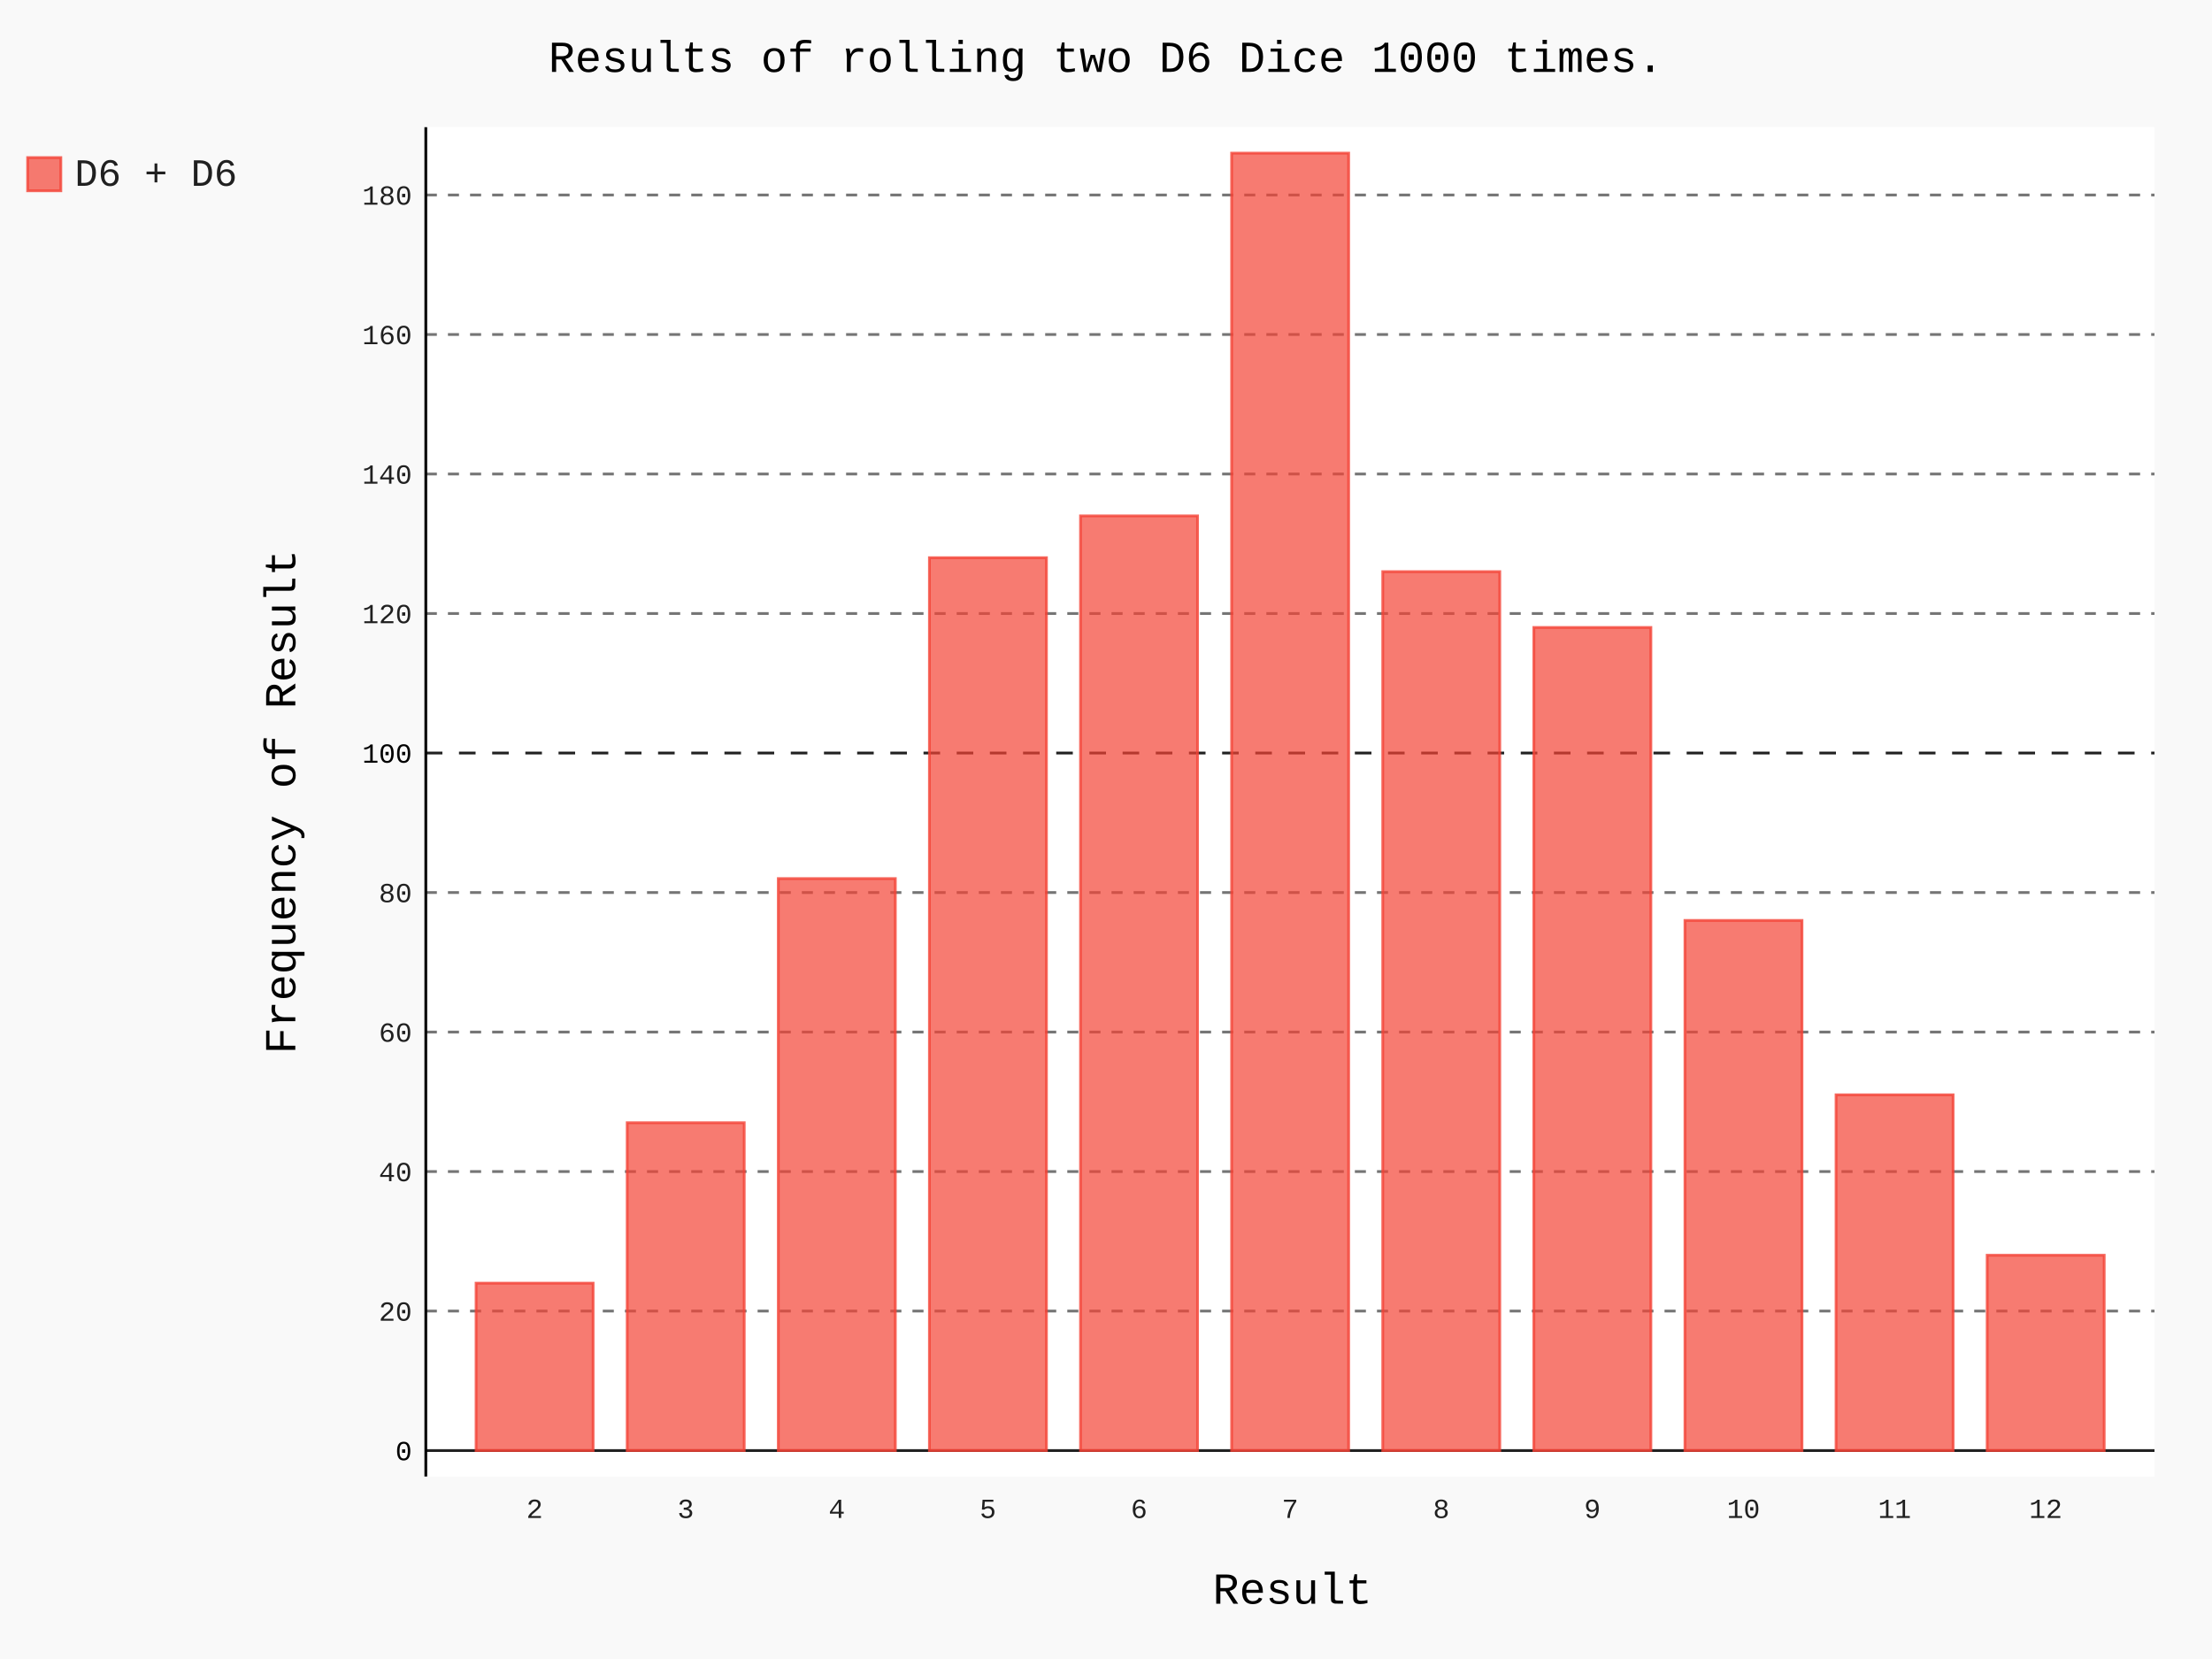
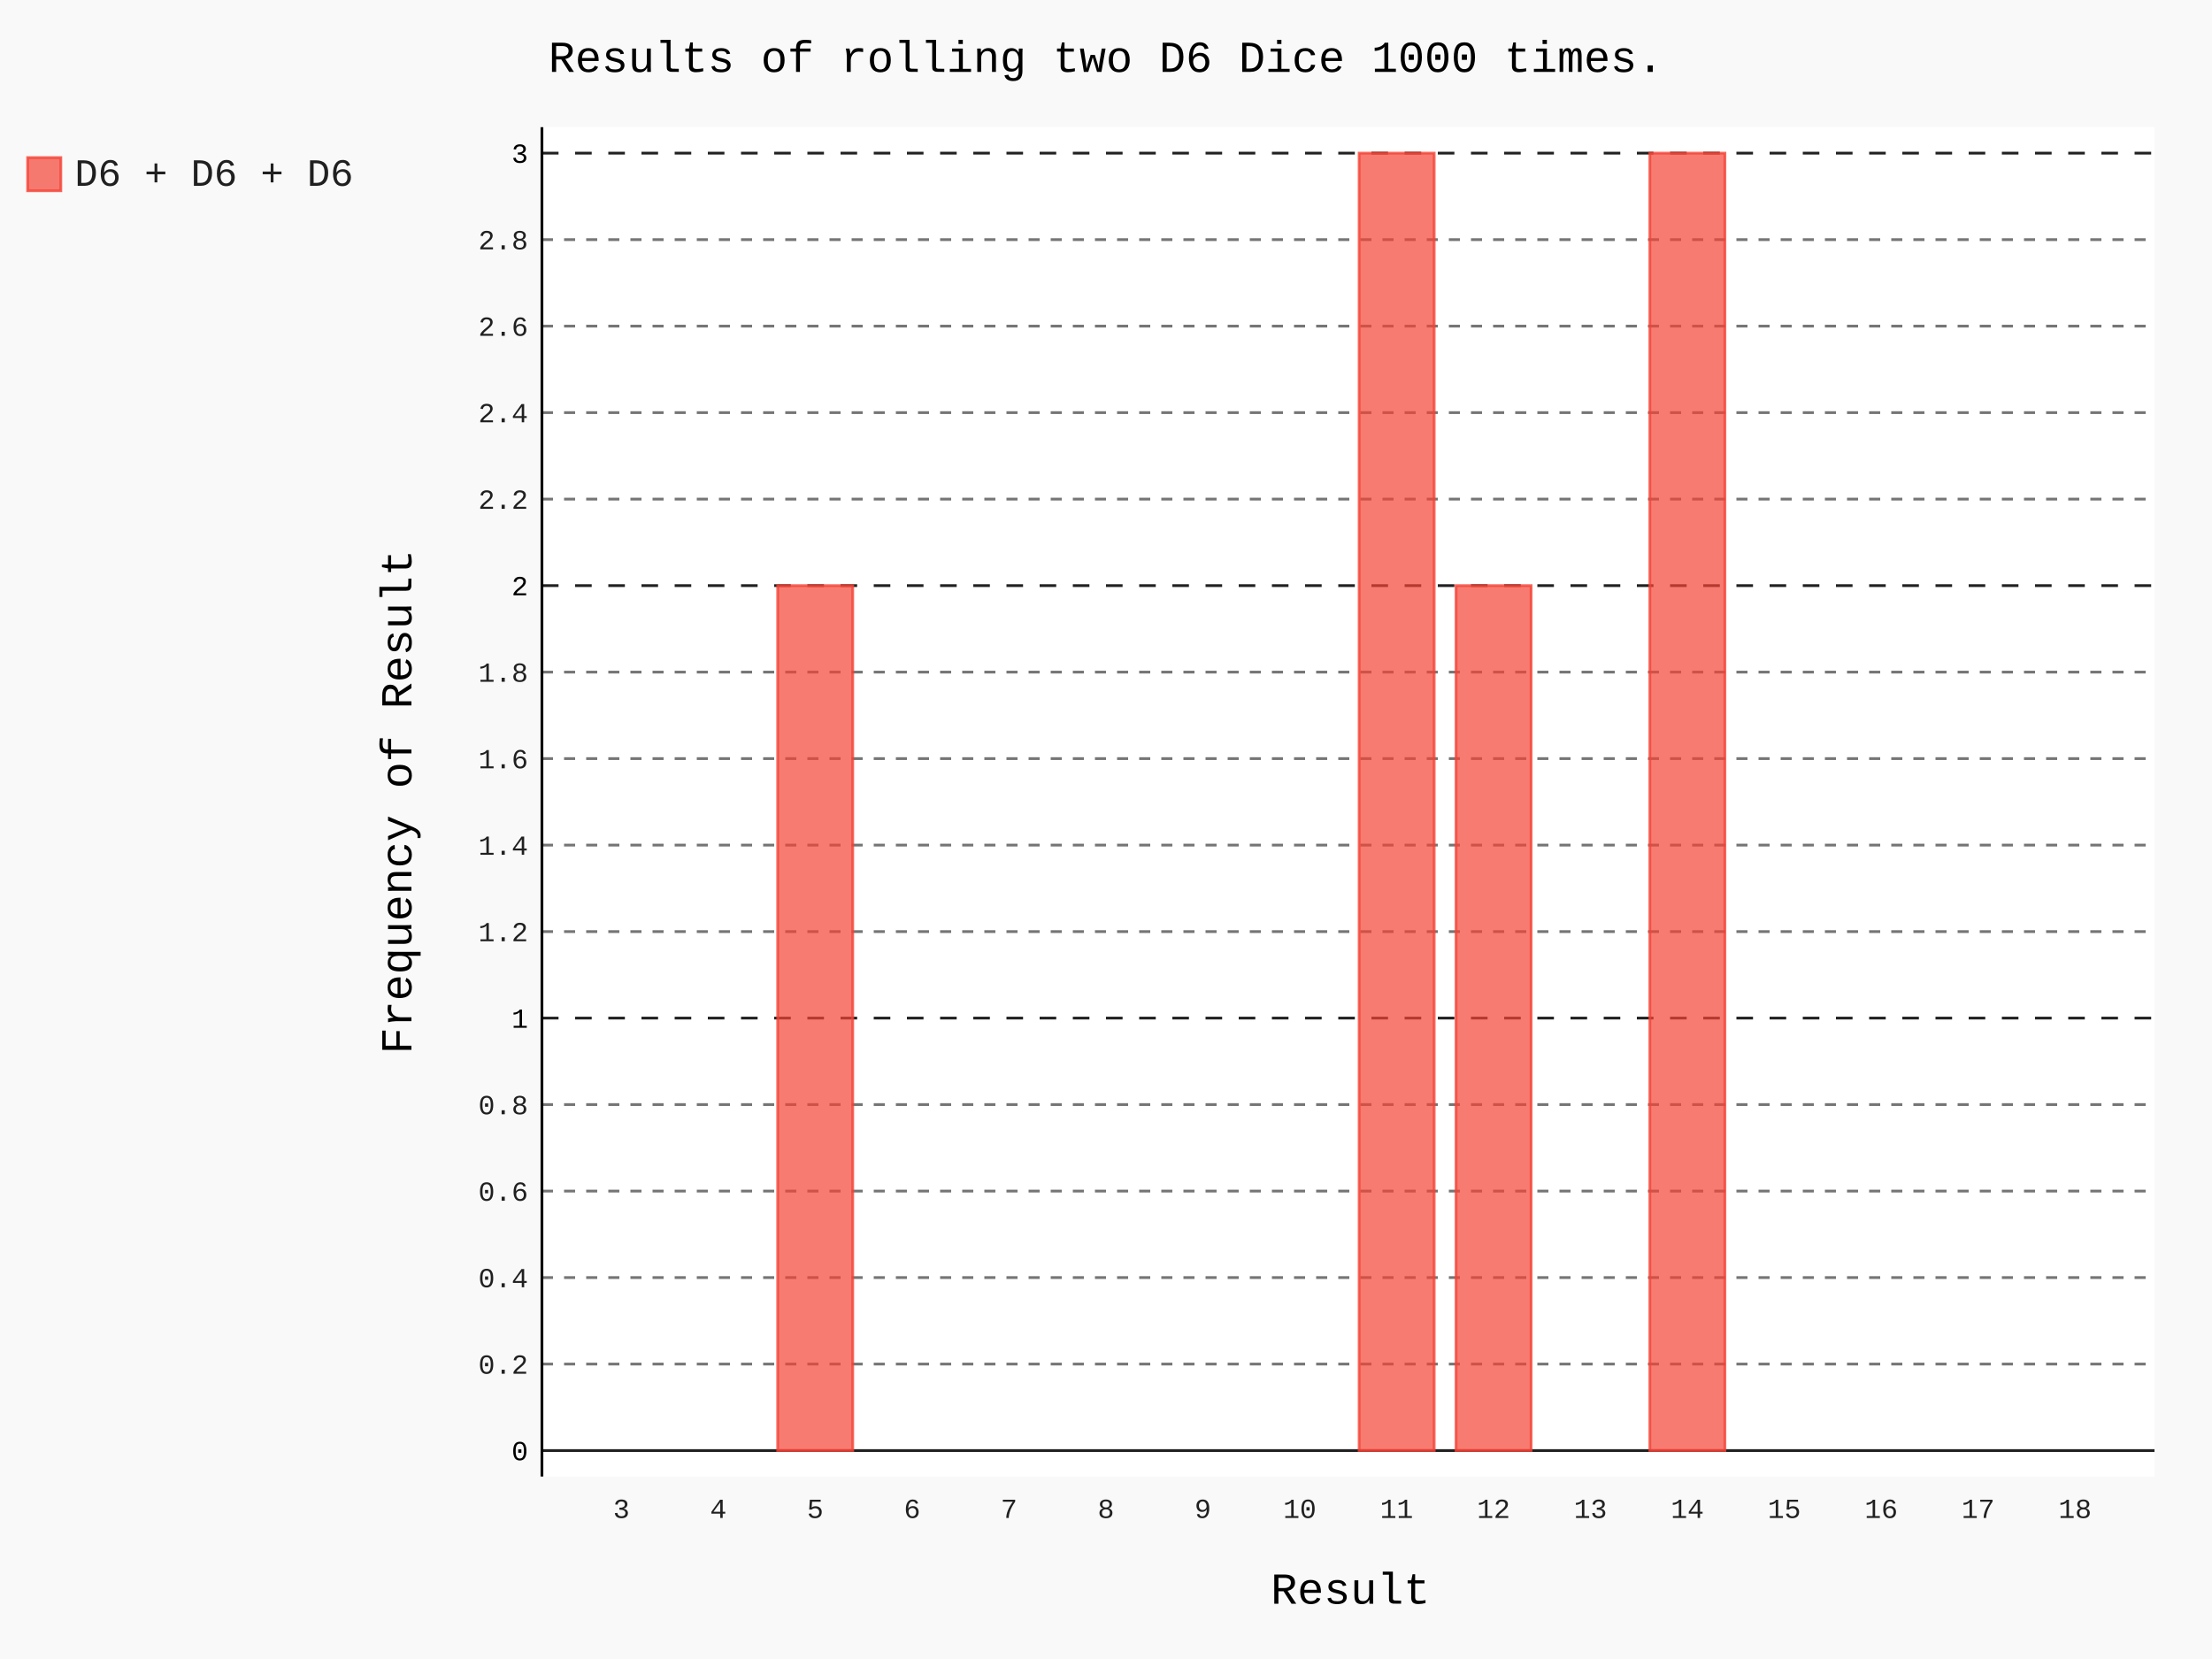
- <svg xmlns="http://www.w3.org/2000/svg" class="pygal-chart" id="chart-01881c9b-0899-477d-a79d-432e0aada8bc" viewBox="0 0 800 600">
+ <svg xmlns="http://www.w3.org/2000/svg" class="pygal-chart" id="chart-ebac0eec-3d3e-42b9-b693-8f4aadae6b31" viewBox="0 0 800 600">
  <defs>
-     <style type="text/css">#chart-01881c9b-0899-477d-a79d-432e0aada8bc{-webkit-user-select:none;-webkit-font-smoothing:antialiased;font-family:Consolas,"Liberation Mono",Menlo,Courier,monospace}#chart-01881c9b-0899-477d-a79d-432e0aada8bc .title{font-family:Consolas,"Liberation Mono",Menlo,Courier,monospace;font-size:16px}#chart-01881c9b-0899-477d-a79d-432e0aada8bc .legends .legend text{font-family:Consolas,"Liberation Mono",Menlo,Courier,monospace;font-size:14px}#chart-01881c9b-0899-477d-a79d-432e0aada8bc .axis text{font-family:Consolas,"Liberation Mono",Menlo,Courier,monospace;font-size:10px}#chart-01881c9b-0899-477d-a79d-432e0aada8bc .axis text.major{font-family:Consolas,"Liberation Mono",Menlo,Courier,monospace;font-size:10px}#chart-01881c9b-0899-477d-a79d-432e0aada8bc .text-overlay text.value{font-family:Consolas,"Liberation Mono",Menlo,Courier,monospace;font-size:16px}#chart-01881c9b-0899-477d-a79d-432e0aada8bc .text-overlay text.label{font-family:Consolas,"Liberation Mono",Menlo,Courier,monospace;font-size:10px}#chart-01881c9b-0899-477d-a79d-432e0aada8bc .tooltip{font-family:Consolas,"Liberation Mono",Menlo,Courier,monospace;font-size:14px}#chart-01881c9b-0899-477d-a79d-432e0aada8bc text.no_data{font-family:Consolas,"Liberation Mono",Menlo,Courier,monospace;font-size:64px}
- #chart-01881c9b-0899-477d-a79d-432e0aada8bc{background-color:rgba(249,249,249,1)}#chart-01881c9b-0899-477d-a79d-432e0aada8bc path,#chart-01881c9b-0899-477d-a79d-432e0aada8bc line,#chart-01881c9b-0899-477d-a79d-432e0aada8bc rect,#chart-01881c9b-0899-477d-a79d-432e0aada8bc circle{-webkit-transition:150ms;-moz-transition:150ms;transition:150ms}#chart-01881c9b-0899-477d-a79d-432e0aada8bc .graph &gt; .background{fill:rgba(249,249,249,1)}#chart-01881c9b-0899-477d-a79d-432e0aada8bc .plot &gt; .background{fill:rgba(255,255,255,1)}#chart-01881c9b-0899-477d-a79d-432e0aada8bc .graph{fill:rgba(0,0,0,.87)}#chart-01881c9b-0899-477d-a79d-432e0aada8bc text.no_data{fill:rgba(0,0,0,1)}#chart-01881c9b-0899-477d-a79d-432e0aada8bc .title{fill:rgba(0,0,0,1)}#chart-01881c9b-0899-477d-a79d-432e0aada8bc .legends .legend text{fill:rgba(0,0,0,.87)}#chart-01881c9b-0899-477d-a79d-432e0aada8bc .legends .legend:hover text{fill:rgba(0,0,0,1)}#chart-01881c9b-0899-477d-a79d-432e0aada8bc .axis .line{stroke:rgba(0,0,0,1)}#chart-01881c9b-0899-477d-a79d-432e0aada8bc .axis .guide.line{stroke:rgba(0,0,0,.54)}#chart-01881c9b-0899-477d-a79d-432e0aada8bc .axis .major.line{stroke:rgba(0,0,0,.87)}#chart-01881c9b-0899-477d-a79d-432e0aada8bc .axis text.major{fill:rgba(0,0,0,1)}#chart-01881c9b-0899-477d-a79d-432e0aada8bc .axis.y .guides:hover .guide.line,#chart-01881c9b-0899-477d-a79d-432e0aada8bc .line-graph .axis.x .guides:hover .guide.line,#chart-01881c9b-0899-477d-a79d-432e0aada8bc .stackedline-graph .axis.x .guides:hover .guide.line,#chart-01881c9b-0899-477d-a79d-432e0aada8bc .xy-graph .axis.x .guides:hover .guide.line{stroke:rgba(0,0,0,1)}#chart-01881c9b-0899-477d-a79d-432e0aada8bc .axis .guides:hover text{fill:rgba(0,0,0,1)}#chart-01881c9b-0899-477d-a79d-432e0aada8bc .reactive{fill-opacity:.7;stroke-opacity:.8}#chart-01881c9b-0899-477d-a79d-432e0aada8bc .ci{stroke:rgba(0,0,0,.87)}#chart-01881c9b-0899-477d-a79d-432e0aada8bc .reactive.active,#chart-01881c9b-0899-477d-a79d-432e0aada8bc .active .reactive{fill-opacity:.8;stroke-opacity:.9;stroke-width:4}#chart-01881c9b-0899-477d-a79d-432e0aada8bc .ci .reactive.active{stroke-width:1.5}#chart-01881c9b-0899-477d-a79d-432e0aada8bc .series text{fill:rgba(0,0,0,1)}#chart-01881c9b-0899-477d-a79d-432e0aada8bc .tooltip rect{fill:rgba(255,255,255,1);stroke:rgba(0,0,0,1);-webkit-transition:opacity 150ms;-moz-transition:opacity 150ms;transition:opacity 150ms}#chart-01881c9b-0899-477d-a79d-432e0aada8bc .tooltip .label{fill:rgba(0,0,0,.87)}#chart-01881c9b-0899-477d-a79d-432e0aada8bc .tooltip .label{fill:rgba(0,0,0,.87)}#chart-01881c9b-0899-477d-a79d-432e0aada8bc .tooltip .legend{font-size:.8em;fill:rgba(0,0,0,.54)}#chart-01881c9b-0899-477d-a79d-432e0aada8bc .tooltip .x_label{font-size:.6em;fill:rgba(0,0,0,1)}#chart-01881c9b-0899-477d-a79d-432e0aada8bc .tooltip .xlink{font-size:.5em;text-decoration:underline}#chart-01881c9b-0899-477d-a79d-432e0aada8bc .tooltip .value{font-size:1.5em}#chart-01881c9b-0899-477d-a79d-432e0aada8bc .bound{font-size:.5em}#chart-01881c9b-0899-477d-a79d-432e0aada8bc .max-value{font-size:.75em;fill:rgba(0,0,0,.54)}#chart-01881c9b-0899-477d-a79d-432e0aada8bc .map-element{fill:rgba(255,255,255,1);stroke:rgba(0,0,0,.54) !important}#chart-01881c9b-0899-477d-a79d-432e0aada8bc .map-element .reactive{fill-opacity:inherit;stroke-opacity:inherit}#chart-01881c9b-0899-477d-a79d-432e0aada8bc .color-0,#chart-01881c9b-0899-477d-a79d-432e0aada8bc .color-0 a:visited{stroke:#F44336;fill:#F44336}#chart-01881c9b-0899-477d-a79d-432e0aada8bc .text-overlay .color-0 text{fill:black}
- #chart-01881c9b-0899-477d-a79d-432e0aada8bc text.no_data{text-anchor:middle}#chart-01881c9b-0899-477d-a79d-432e0aada8bc .guide.line{fill:none}#chart-01881c9b-0899-477d-a79d-432e0aada8bc .centered{text-anchor:middle}#chart-01881c9b-0899-477d-a79d-432e0aada8bc .title{text-anchor:middle}#chart-01881c9b-0899-477d-a79d-432e0aada8bc .legends .legend text{fill-opacity:1}#chart-01881c9b-0899-477d-a79d-432e0aada8bc .axis.x text{text-anchor:middle}#chart-01881c9b-0899-477d-a79d-432e0aada8bc .axis.x:not(.web) text[transform]{text-anchor:start}#chart-01881c9b-0899-477d-a79d-432e0aada8bc .axis.x:not(.web) text[transform].backwards{text-anchor:end}#chart-01881c9b-0899-477d-a79d-432e0aada8bc .axis.y text{text-anchor:end}#chart-01881c9b-0899-477d-a79d-432e0aada8bc .axis.y text[transform].backwards{text-anchor:start}#chart-01881c9b-0899-477d-a79d-432e0aada8bc .axis.y2 text{text-anchor:start}#chart-01881c9b-0899-477d-a79d-432e0aada8bc .axis.y2 text[transform].backwards{text-anchor:end}#chart-01881c9b-0899-477d-a79d-432e0aada8bc .axis .guide.line{stroke-dasharray:4,4}#chart-01881c9b-0899-477d-a79d-432e0aada8bc .axis .major.guide.line{stroke-dasharray:6,6}#chart-01881c9b-0899-477d-a79d-432e0aada8bc .horizontal .axis.y .guide.line,#chart-01881c9b-0899-477d-a79d-432e0aada8bc .horizontal .axis.y2 .guide.line,#chart-01881c9b-0899-477d-a79d-432e0aada8bc .vertical .axis.x .guide.line{opacity:0}#chart-01881c9b-0899-477d-a79d-432e0aada8bc .horizontal .axis.always_show .guide.line,#chart-01881c9b-0899-477d-a79d-432e0aada8bc .vertical .axis.always_show .guide.line{opacity:1 !important}#chart-01881c9b-0899-477d-a79d-432e0aada8bc .axis.y .guides:hover .guide.line,#chart-01881c9b-0899-477d-a79d-432e0aada8bc .axis.y2 .guides:hover .guide.line,#chart-01881c9b-0899-477d-a79d-432e0aada8bc .axis.x .guides:hover .guide.line{opacity:1}#chart-01881c9b-0899-477d-a79d-432e0aada8bc .axis .guides:hover text{opacity:1}#chart-01881c9b-0899-477d-a79d-432e0aada8bc .nofill{fill:none}#chart-01881c9b-0899-477d-a79d-432e0aada8bc .subtle-fill{fill-opacity:.2}#chart-01881c9b-0899-477d-a79d-432e0aada8bc .dot{stroke-width:1px;fill-opacity:1}#chart-01881c9b-0899-477d-a79d-432e0aada8bc .dot.active{stroke-width:5px}#chart-01881c9b-0899-477d-a79d-432e0aada8bc .dot.negative{fill:transparent}#chart-01881c9b-0899-477d-a79d-432e0aada8bc text,#chart-01881c9b-0899-477d-a79d-432e0aada8bc tspan{stroke:none !important}#chart-01881c9b-0899-477d-a79d-432e0aada8bc .series text.active{opacity:1}#chart-01881c9b-0899-477d-a79d-432e0aada8bc .tooltip rect{fill-opacity:.95;stroke-width:.5}#chart-01881c9b-0899-477d-a79d-432e0aada8bc .tooltip text{fill-opacity:1}#chart-01881c9b-0899-477d-a79d-432e0aada8bc .showable{visibility:hidden}#chart-01881c9b-0899-477d-a79d-432e0aada8bc .showable.shown{visibility:visible}#chart-01881c9b-0899-477d-a79d-432e0aada8bc .gauge-background{fill:rgba(229,229,229,1);stroke:none}#chart-01881c9b-0899-477d-a79d-432e0aada8bc .bg-lines{stroke:rgba(249,249,249,1);stroke-width:2px}</style>
+     <style type="text/css">#chart-ebac0eec-3d3e-42b9-b693-8f4aadae6b31{-webkit-user-select:none;-webkit-font-smoothing:antialiased;font-family:Consolas,"Liberation Mono",Menlo,Courier,monospace}#chart-ebac0eec-3d3e-42b9-b693-8f4aadae6b31 .title{font-family:Consolas,"Liberation Mono",Menlo,Courier,monospace;font-size:16px}#chart-ebac0eec-3d3e-42b9-b693-8f4aadae6b31 .legends .legend text{font-family:Consolas,"Liberation Mono",Menlo,Courier,monospace;font-size:14px}#chart-ebac0eec-3d3e-42b9-b693-8f4aadae6b31 .axis text{font-family:Consolas,"Liberation Mono",Menlo,Courier,monospace;font-size:10px}#chart-ebac0eec-3d3e-42b9-b693-8f4aadae6b31 .axis text.major{font-family:Consolas,"Liberation Mono",Menlo,Courier,monospace;font-size:10px}#chart-ebac0eec-3d3e-42b9-b693-8f4aadae6b31 .text-overlay text.value{font-family:Consolas,"Liberation Mono",Menlo,Courier,monospace;font-size:16px}#chart-ebac0eec-3d3e-42b9-b693-8f4aadae6b31 .text-overlay text.label{font-family:Consolas,"Liberation Mono",Menlo,Courier,monospace;font-size:10px}#chart-ebac0eec-3d3e-42b9-b693-8f4aadae6b31 .tooltip{font-family:Consolas,"Liberation Mono",Menlo,Courier,monospace;font-size:14px}#chart-ebac0eec-3d3e-42b9-b693-8f4aadae6b31 text.no_data{font-family:Consolas,"Liberation Mono",Menlo,Courier,monospace;font-size:64px}
+ #chart-ebac0eec-3d3e-42b9-b693-8f4aadae6b31{background-color:rgba(249,249,249,1)}#chart-ebac0eec-3d3e-42b9-b693-8f4aadae6b31 path,#chart-ebac0eec-3d3e-42b9-b693-8f4aadae6b31 line,#chart-ebac0eec-3d3e-42b9-b693-8f4aadae6b31 rect,#chart-ebac0eec-3d3e-42b9-b693-8f4aadae6b31 circle{-webkit-transition:150ms;-moz-transition:150ms;transition:150ms}#chart-ebac0eec-3d3e-42b9-b693-8f4aadae6b31 .graph &gt; .background{fill:rgba(249,249,249,1)}#chart-ebac0eec-3d3e-42b9-b693-8f4aadae6b31 .plot &gt; .background{fill:rgba(255,255,255,1)}#chart-ebac0eec-3d3e-42b9-b693-8f4aadae6b31 .graph{fill:rgba(0,0,0,.87)}#chart-ebac0eec-3d3e-42b9-b693-8f4aadae6b31 text.no_data{fill:rgba(0,0,0,1)}#chart-ebac0eec-3d3e-42b9-b693-8f4aadae6b31 .title{fill:rgba(0,0,0,1)}#chart-ebac0eec-3d3e-42b9-b693-8f4aadae6b31 .legends .legend text{fill:rgba(0,0,0,.87)}#chart-ebac0eec-3d3e-42b9-b693-8f4aadae6b31 .legends .legend:hover text{fill:rgba(0,0,0,1)}#chart-ebac0eec-3d3e-42b9-b693-8f4aadae6b31 .axis .line{stroke:rgba(0,0,0,1)}#chart-ebac0eec-3d3e-42b9-b693-8f4aadae6b31 .axis .guide.line{stroke:rgba(0,0,0,.54)}#chart-ebac0eec-3d3e-42b9-b693-8f4aadae6b31 .axis .major.line{stroke:rgba(0,0,0,.87)}#chart-ebac0eec-3d3e-42b9-b693-8f4aadae6b31 .axis text.major{fill:rgba(0,0,0,1)}#chart-ebac0eec-3d3e-42b9-b693-8f4aadae6b31 .axis.y .guides:hover .guide.line,#chart-ebac0eec-3d3e-42b9-b693-8f4aadae6b31 .line-graph .axis.x .guides:hover .guide.line,#chart-ebac0eec-3d3e-42b9-b693-8f4aadae6b31 .stackedline-graph .axis.x .guides:hover .guide.line,#chart-ebac0eec-3d3e-42b9-b693-8f4aadae6b31 .xy-graph .axis.x .guides:hover .guide.line{stroke:rgba(0,0,0,1)}#chart-ebac0eec-3d3e-42b9-b693-8f4aadae6b31 .axis .guides:hover text{fill:rgba(0,0,0,1)}#chart-ebac0eec-3d3e-42b9-b693-8f4aadae6b31 .reactive{fill-opacity:.7;stroke-opacity:.8}#chart-ebac0eec-3d3e-42b9-b693-8f4aadae6b31 .ci{stroke:rgba(0,0,0,.87)}#chart-ebac0eec-3d3e-42b9-b693-8f4aadae6b31 .reactive.active,#chart-ebac0eec-3d3e-42b9-b693-8f4aadae6b31 .active .reactive{fill-opacity:.8;stroke-opacity:.9;stroke-width:4}#chart-ebac0eec-3d3e-42b9-b693-8f4aadae6b31 .ci .reactive.active{stroke-width:1.5}#chart-ebac0eec-3d3e-42b9-b693-8f4aadae6b31 .series text{fill:rgba(0,0,0,1)}#chart-ebac0eec-3d3e-42b9-b693-8f4aadae6b31 .tooltip rect{fill:rgba(255,255,255,1);stroke:rgba(0,0,0,1);-webkit-transition:opacity 150ms;-moz-transition:opacity 150ms;transition:opacity 150ms}#chart-ebac0eec-3d3e-42b9-b693-8f4aadae6b31 .tooltip .label{fill:rgba(0,0,0,.87)}#chart-ebac0eec-3d3e-42b9-b693-8f4aadae6b31 .tooltip .label{fill:rgba(0,0,0,.87)}#chart-ebac0eec-3d3e-42b9-b693-8f4aadae6b31 .tooltip .legend{font-size:.8em;fill:rgba(0,0,0,.54)}#chart-ebac0eec-3d3e-42b9-b693-8f4aadae6b31 .tooltip .x_label{font-size:.6em;fill:rgba(0,0,0,1)}#chart-ebac0eec-3d3e-42b9-b693-8f4aadae6b31 .tooltip .xlink{font-size:.5em;text-decoration:underline}#chart-ebac0eec-3d3e-42b9-b693-8f4aadae6b31 .tooltip .value{font-size:1.5em}#chart-ebac0eec-3d3e-42b9-b693-8f4aadae6b31 .bound{font-size:.5em}#chart-ebac0eec-3d3e-42b9-b693-8f4aadae6b31 .max-value{font-size:.75em;fill:rgba(0,0,0,.54)}#chart-ebac0eec-3d3e-42b9-b693-8f4aadae6b31 .map-element{fill:rgba(255,255,255,1);stroke:rgba(0,0,0,.54) !important}#chart-ebac0eec-3d3e-42b9-b693-8f4aadae6b31 .map-element .reactive{fill-opacity:inherit;stroke-opacity:inherit}#chart-ebac0eec-3d3e-42b9-b693-8f4aadae6b31 .color-0,#chart-ebac0eec-3d3e-42b9-b693-8f4aadae6b31 .color-0 a:visited{stroke:#F44336;fill:#F44336}#chart-ebac0eec-3d3e-42b9-b693-8f4aadae6b31 .text-overlay .color-0 text{fill:black}
+ #chart-ebac0eec-3d3e-42b9-b693-8f4aadae6b31 text.no_data{text-anchor:middle}#chart-ebac0eec-3d3e-42b9-b693-8f4aadae6b31 .guide.line{fill:none}#chart-ebac0eec-3d3e-42b9-b693-8f4aadae6b31 .centered{text-anchor:middle}#chart-ebac0eec-3d3e-42b9-b693-8f4aadae6b31 .title{text-anchor:middle}#chart-ebac0eec-3d3e-42b9-b693-8f4aadae6b31 .legends .legend text{fill-opacity:1}#chart-ebac0eec-3d3e-42b9-b693-8f4aadae6b31 .axis.x text{text-anchor:middle}#chart-ebac0eec-3d3e-42b9-b693-8f4aadae6b31 .axis.x:not(.web) text[transform]{text-anchor:start}#chart-ebac0eec-3d3e-42b9-b693-8f4aadae6b31 .axis.x:not(.web) text[transform].backwards{text-anchor:end}#chart-ebac0eec-3d3e-42b9-b693-8f4aadae6b31 .axis.y text{text-anchor:end}#chart-ebac0eec-3d3e-42b9-b693-8f4aadae6b31 .axis.y text[transform].backwards{text-anchor:start}#chart-ebac0eec-3d3e-42b9-b693-8f4aadae6b31 .axis.y2 text{text-anchor:start}#chart-ebac0eec-3d3e-42b9-b693-8f4aadae6b31 .axis.y2 text[transform].backwards{text-anchor:end}#chart-ebac0eec-3d3e-42b9-b693-8f4aadae6b31 .axis .guide.line{stroke-dasharray:4,4}#chart-ebac0eec-3d3e-42b9-b693-8f4aadae6b31 .axis .major.guide.line{stroke-dasharray:6,6}#chart-ebac0eec-3d3e-42b9-b693-8f4aadae6b31 .horizontal .axis.y .guide.line,#chart-ebac0eec-3d3e-42b9-b693-8f4aadae6b31 .horizontal .axis.y2 .guide.line,#chart-ebac0eec-3d3e-42b9-b693-8f4aadae6b31 .vertical .axis.x .guide.line{opacity:0}#chart-ebac0eec-3d3e-42b9-b693-8f4aadae6b31 .horizontal .axis.always_show .guide.line,#chart-ebac0eec-3d3e-42b9-b693-8f4aadae6b31 .vertical .axis.always_show .guide.line{opacity:1 !important}#chart-ebac0eec-3d3e-42b9-b693-8f4aadae6b31 .axis.y .guides:hover .guide.line,#chart-ebac0eec-3d3e-42b9-b693-8f4aadae6b31 .axis.y2 .guides:hover .guide.line,#chart-ebac0eec-3d3e-42b9-b693-8f4aadae6b31 .axis.x .guides:hover .guide.line{opacity:1}#chart-ebac0eec-3d3e-42b9-b693-8f4aadae6b31 .axis .guides:hover text{opacity:1}#chart-ebac0eec-3d3e-42b9-b693-8f4aadae6b31 .nofill{fill:none}#chart-ebac0eec-3d3e-42b9-b693-8f4aadae6b31 .subtle-fill{fill-opacity:.2}#chart-ebac0eec-3d3e-42b9-b693-8f4aadae6b31 .dot{stroke-width:1px;fill-opacity:1}#chart-ebac0eec-3d3e-42b9-b693-8f4aadae6b31 .dot.active{stroke-width:5px}#chart-ebac0eec-3d3e-42b9-b693-8f4aadae6b31 .dot.negative{fill:transparent}#chart-ebac0eec-3d3e-42b9-b693-8f4aadae6b31 text,#chart-ebac0eec-3d3e-42b9-b693-8f4aadae6b31 tspan{stroke:none !important}#chart-ebac0eec-3d3e-42b9-b693-8f4aadae6b31 .series text.active{opacity:1}#chart-ebac0eec-3d3e-42b9-b693-8f4aadae6b31 .tooltip rect{fill-opacity:.95;stroke-width:.5}#chart-ebac0eec-3d3e-42b9-b693-8f4aadae6b31 .tooltip text{fill-opacity:1}#chart-ebac0eec-3d3e-42b9-b693-8f4aadae6b31 .showable{visibility:hidden}#chart-ebac0eec-3d3e-42b9-b693-8f4aadae6b31 .showable.shown{visibility:visible}#chart-ebac0eec-3d3e-42b9-b693-8f4aadae6b31 .gauge-background{fill:rgba(229,229,229,1);stroke:none}#chart-ebac0eec-3d3e-42b9-b693-8f4aadae6b31 .bg-lines{stroke:rgba(249,249,249,1);stroke-width:2px}</style>
  </defs>
  <g class="graph bar-graph vertical">
    <rect class="background" height="600" width="800" x="0" y="0" />
-     <g class="plot" transform="translate(154, 46)">
-       <rect class="background" height="488" width="625.2" x="0" y="0" />
+     <g class="plot" transform="translate(196, 46)">
+       <rect class="background" height="488" width="583.2" x="0" y="0" />
      <g class="axis y always_show">
        <g class="guides">
-           <path class="axis major line" d="M0 478.615 h625.2" />
+           <path class="axis major line" d="M0 478.615 h583.2" />
          <text class="major" x="-5" y="482.115">0</text>
        </g>
        <g class="guides">
-           <path class="guide line" d="M0 428.16 h625.2" />
-           <text class="" x="-5" y="431.66">20</text>
-         </g>
-         <g class="guides">
-           <path class="guide line" d="M0 377.706 h625.2" />
-           <text class="" x="-5" y="381.206">40</text>
-         </g>
-         <g class="guides">
-           <path class="guide line" d="M0 327.251 h625.2" />
-           <text class="" x="-5" y="330.751">60</text>
-         </g>
-         <g class="guides">
-           <path class="guide line" d="M0 276.796 h625.2" />
-           <text class="" x="-5" y="280.296">80</text>
-         </g>
-         <g class="guides">
-           <path class="major guide line" d="M0 226.341 h625.2" />
-           <text class="major" x="-5" y="229.841">100</text>
-         </g>
-         <g class="guides">
-           <path class="guide line" d="M0 175.886 h625.2" />
-           <text class="" x="-5" y="179.386">120</text>
-         </g>
-         <g class="guides">
-           <path class="guide line" d="M0 125.431 h625.2" />
-           <text class="" x="-5" y="128.931">140</text>
-         </g>
-         <g class="guides">
-           <path class="guide line" d="M0 74.976 h625.2" />
-           <text class="" x="-5" y="78.476">160</text>
-         </g>
-         <g class="guides">
-           <path class="guide line" d="M0 24.521 h625.2" />
-           <text class="" x="-5" y="28.021">180</text>
+           <path class="guide line" d="M0 447.333 h583.2" />
+           <text class="" x="-5" y="450.833">0.2</text>
+         </g>
+         <g class="guides">
+           <path class="guide line" d="M0 416.051 h583.2" />
+           <text class="" x="-5" y="419.551">0.4</text>
+         </g>
+         <g class="guides">
+           <path class="guide line" d="M0 384.769 h583.2" />
+           <text class="" x="-5" y="388.269">0.6</text>
+         </g>
+         <g class="guides">
+           <path class="guide line" d="M0 353.487 h583.2" />
+           <text class="" x="-5" y="356.987">0.8</text>
+         </g>
+         <g class="guides">
+           <path class="major guide line" d="M0 322.205 h583.2" />
+           <text class="major" x="-5" y="325.705">1</text>
+         </g>
+         <g class="guides">
+           <path class="guide line" d="M0 290.923 h583.2" />
+           <text class="" x="-5" y="294.423">1.2</text>
+         </g>
+         <g class="guides">
+           <path class="guide line" d="M0 259.641 h583.2" />
+           <text class="" x="-5" y="263.141">1.4</text>
+         </g>
+         <g class="guides">
+           <path class="guide line" d="M0 228.359 h583.2" />
+           <text class="" x="-5" y="231.859">1.6</text>
+         </g>
+         <g class="guides">
+           <path class="guide line" d="M0 197.077 h583.2" />
+           <text class="" x="-5" y="200.577">1.8</text>
+         </g>
+         <g class="guides">
+           <path class="major guide line" d="M0 165.795 h583.2" />
+           <text class="major" x="-5" y="169.295">2</text>
+         </g>
+         <g class="guides">
+           <path class="guide line" d="M0 134.513 h583.2" />
+           <text class="" x="-5" y="138.013">2.2</text>
+         </g>
+         <g class="guides">
+           <path class="guide line" d="M0 103.231 h583.2" />
+           <text class="" x="-5" y="106.731">2.4</text>
+         </g>
+         <g class="guides">
+           <path class="guide line" d="M0 71.949 h583.2" />
+           <text class="" x="-5" y="75.449">2.6</text>
+         </g>
+         <g class="guides">
+           <path class="guide line" d="M0 40.667 h583.2" />
+           <text class="" x="-5" y="44.167">2.8</text>
+         </g>
+         <g class="guides">
+           <path class="major guide line" d="M0 9.385 h583.2" />
+           <text class="major" x="-5" y="12.885">3</text>
        </g>
      </g>
      <g class="axis x">
        <path class="line" d="M0 0 v488" />
        <g class="guides">
-           <path class="guide line" d="M39.348 0 v488" />
-           <text class="" x="39.348" y="503.0">2</text>
-         </g>
-         <g class="guides">
-           <path class="guide line" d="M93.999 0 v488" />
-           <text class="" x="93.999" y="503.0">3</text>
-         </g>
-         <g class="guides">
-           <path class="guide line" d="M148.649 0 v488" />
-           <text class="" x="148.649" y="503.0">4</text>
-         </g>
-         <g class="guides">
-           <path class="guide line" d="M203.299 0 v488" />
-           <text class="" x="203.299" y="503.0">5</text>
-         </g>
-         <g class="guides">
-           <path class="guide line" d="M257.95 0 v488" />
-           <text class="" x="257.95" y="503.0">6</text>
-         </g>
-         <g class="guides">
-           <path class="guide line" d="M312.6 0 v488" />
-           <text class="" x="312.6" y="503.0">7</text>
-         </g>
-         <g class="guides">
-           <path class="guide line" d="M367.25 0 v488" />
-           <text class="" x="367.25" y="503.0">8</text>
-         </g>
-         <g class="guides">
-           <path class="guide line" d="M421.901 0 v488" />
-           <text class="" x="421.901" y="503.0">9</text>
-         </g>
-         <g class="guides">
-           <path class="guide line" d="M476.551 0 v488" />
-           <text class="" x="476.551" y="503.0">10</text>
-         </g>
-         <g class="guides">
-           <path class="guide line" d="M531.201 0 v488" />
-           <text class="" x="531.201" y="503.0">11</text>
-         </g>
-         <g class="guides">
-           <path class="guide line" d="M585.852 0 v488" />
-           <text class="" x="585.852" y="503.0">12</text>
+           <path class="guide line" d="M28.739 0 v488" />
+           <text class="" x="28.739" y="503.0">3</text>
+         </g>
+         <g class="guides">
+           <path class="guide line" d="M63.788 0 v488" />
+           <text class="" x="63.788" y="503.0">4</text>
+         </g>
+         <g class="guides">
+           <path class="guide line" d="M98.836 0 v488" />
+           <text class="" x="98.836" y="503.0">5</text>
+         </g>
+         <g class="guides">
+           <path class="guide line" d="M133.884 0 v488" />
+           <text class="" x="133.884" y="503.0">6</text>
+         </g>
+         <g class="guides">
+           <path class="guide line" d="M168.932 0 v488" />
+           <text class="" x="168.932" y="503.0">7</text>
+         </g>
+         <g class="guides">
+           <path class="guide line" d="M203.98 0 v488" />
+           <text class="" x="203.98" y="503.0">8</text>
+         </g>
+         <g class="guides">
+           <path class="guide line" d="M239.028 0 v488" />
+           <text class="" x="239.028" y="503.0">9</text>
+         </g>
+         <g class="guides">
+           <path class="guide line" d="M274.076 0 v488" />
+           <text class="" x="274.076" y="503.0">10</text>
+         </g>
+         <g class="guides">
+           <path class="guide line" d="M309.124 0 v488" />
+           <text class="" x="309.124" y="503.0">11</text>
+         </g>
+         <g class="guides">
+           <path class="guide line" d="M344.172 0 v488" />
+           <text class="" x="344.172" y="503.0">12</text>
+         </g>
+         <g class="guides">
+           <path class="guide line" d="M379.22 0 v488" />
+           <text class="" x="379.22" y="503.0">13</text>
+         </g>
+         <g class="guides">
+           <path class="guide line" d="M414.268 0 v488" />
+           <text class="" x="414.268" y="503.0">14</text>
+         </g>
+         <g class="guides">
+           <path class="guide line" d="M449.316 0 v488" />
+           <text class="" x="449.316" y="503.0">15</text>
+         </g>
+         <g class="guides">
+           <path class="guide line" d="M484.364 0 v488" />
+           <text class="" x="484.364" y="503.0">16</text>
+         </g>
+         <g class="guides">
+           <path class="guide line" d="M519.413 0 v488" />
+           <text class="" x="519.413" y="503.0">17</text>
+         </g>
+         <g class="guides">
+           <path class="guide line" d="M554.461 0 v488" />
+           <text class="" x="554.461" y="503.0">18</text>
        </g>
      </g>
      <g class="series serie-0 color-0">
        <g class="bars">
          <g class="bar">
-             <rect class="rect reactive tooltip-trigger" height="60.546" rx="0" ry="0" width="42.321" x="18.188" y="418.069" />
-           </g>
-           <g class="bar">
-             <rect class="rect reactive tooltip-trigger" height="118.569" rx="0" ry="0" width="42.321" x="72.838" y="360.046" />
-           </g>
-           <g class="bar">
-             <rect class="rect reactive tooltip-trigger" height="206.865" rx="0" ry="0" width="42.321" x="127.488" y="271.75" />
-           </g>
-           <g class="bar">
-             <rect class="rect reactive tooltip-trigger" height="322.911" rx="0" ry="0" width="42.321" x="182.139" y="155.704" />
-           </g>
-           <g class="bar">
-             <rect class="rect reactive tooltip-trigger" height="338.048" rx="0" ry="0" width="42.321" x="236.789" y="140.567" />
-           </g>
-           <g class="bar">
-             <rect class="rect reactive tooltip-trigger" height="469.231" rx="0" ry="0" width="42.321" x="291.439" y="9.385" />
-           </g>
-           <g class="bar">
-             <rect class="rect reactive tooltip-trigger" height="317.866" rx="0" ry="0" width="42.321" x="346.09" y="160.749" />
-           </g>
-           <g class="bar">
-             <rect class="rect reactive tooltip-trigger" height="297.684" rx="0" ry="0" width="42.321" x="400.74" y="180.931" />
-           </g>
-           <g class="bar">
-             <rect class="rect reactive tooltip-trigger" height="191.729" rx="0" ry="0" width="42.321" x="455.39" y="286.887" />
-           </g>
-           <g class="bar">
-             <rect class="rect reactive tooltip-trigger" height="128.66" rx="0" ry="0" width="42.321" x="510.041" y="349.955" />
-           </g>
-           <g class="bar">
-             <rect class="rect reactive tooltip-trigger" height="70.637" rx="0" ry="0" width="42.321" x="564.691" y="407.978" />
+             <rect class="rect reactive tooltip-trigger" height="0.0" rx="0" ry="0" width="27.141" x="15.169" y="478.615" />
+           </g>
+           <g class="bar">
+             <rect class="rect reactive tooltip-trigger" height="0.0" rx="0" ry="0" width="27.141" x="50.217" y="478.615" />
+           </g>
+           <g class="bar">
+             <rect class="rect reactive tooltip-trigger" height="312.821" rx="0" ry="0" width="27.141" x="85.265" y="165.795" />
+           </g>
+           <g class="bar">
+             <rect class="rect reactive tooltip-trigger" height="0.0" rx="0" ry="0" width="27.141" x="120.313" y="478.615" />
+           </g>
+           <g class="bar">
+             <rect class="rect reactive tooltip-trigger" height="0.0" rx="0" ry="0" width="27.141" x="155.361" y="478.615" />
+           </g>
+           <g class="bar">
+             <rect class="rect reactive tooltip-trigger" height="0.0" rx="0" ry="0" width="27.141" x="190.409" y="478.615" />
+           </g>
+           <g class="bar">
+             <rect class="rect reactive tooltip-trigger" height="0.0" rx="0" ry="0" width="27.141" x="225.457" y="478.615" />
+           </g>
+           <g class="bar">
+             <rect class="rect reactive tooltip-trigger" height="0.0" rx="0" ry="0" width="27.141" x="260.505" y="478.615" />
+           </g>
+           <g class="bar">
+             <rect class="rect reactive tooltip-trigger" height="469.231" rx="0" ry="0" width="27.141" x="295.553" y="9.385" />
+           </g>
+           <g class="bar">
+             <rect class="rect reactive tooltip-trigger" height="312.821" rx="0" ry="0" width="27.141" x="330.602" y="165.795" />
+           </g>
+           <g class="bar">
+             <rect class="rect reactive tooltip-trigger" height="0.0" rx="0" ry="0" width="27.141" x="365.65" y="478.615" />
+           </g>
+           <g class="bar">
+             <rect class="rect reactive tooltip-trigger" height="469.231" rx="0" ry="0" width="27.141" x="400.698" y="9.385" />
+           </g>
+           <g class="bar">
+             <rect class="rect reactive tooltip-trigger" height="0.0" rx="0" ry="0" width="27.141" x="435.746" y="478.615" />
+           </g>
+           <g class="bar">
+             <rect class="rect reactive tooltip-trigger" height="0.0" rx="0" ry="0" width="27.141" x="470.794" y="478.615" />
+           </g>
+           <g class="bar">
+             <rect class="rect reactive tooltip-trigger" height="0.0" rx="0" ry="0" width="27.141" x="505.842" y="478.615" />
+           </g>
+           <g class="bar">
+             <rect class="rect reactive tooltip-trigger" height="0.0" rx="0" ry="0" width="27.141" x="540.89" y="478.615" />
          </g>
        </g>
      </g>
    </g>
    <g class="titles">
      <text class="title plot_title" x="400.0" y="26">Results of rolling two D6 Dice 1000 times.</text>
-       <text class="title" x="467.4" y="580">Result</text>
-       <text class="title" transform="rotate(-90 80.8 290)" x="80.8" y="316.0">Frequency of Result</text>
-     </g>
-     <g class="plot overlay" transform="translate(154, 46)">
+       <text class="title" x="488.4" y="580">Result</text>
+       <text class="title" transform="rotate(-90 122.8 290)" x="122.8" y="316.0">Frequency of Result</text>
+     </g>
+     <g class="plot overlay" transform="translate(196, 46)">
      <g class="series serie-0 color-0" />
    </g>
-     <g class="plot text-overlay" transform="translate(154, 46)">
+     <g class="plot text-overlay" transform="translate(196, 46)">
      <g class="series serie-0 color-0" />
    </g>
-     <g class="plot tooltip-overlay" transform="translate(154, 46)">
+     <g class="plot tooltip-overlay" transform="translate(196, 46)">
      <g class="tooltip" style="opacity: 0" transform="translate(0 0)">
        <rect class="tooltip-box" height="0" rx="0" ry="0" width="0" />
        <g class="text" />
      </g>
    </g>
    <g class="legends" transform="translate(10, 56)">
      <g class="legend reactive activate-serie" id="activate-serie-0">
        <rect class="color-0 reactive" height="12" width="12" x="0.0" y="1.0" />
-         <text x="17.0" y="11.2">D6 + D6</text>
+         <text x="17.0" y="11.2">D6 + D6 + D6</text>
      </g>
    </g>
    <g class="legends" transform="translate(790, 56)" />
  </g>
</svg>
